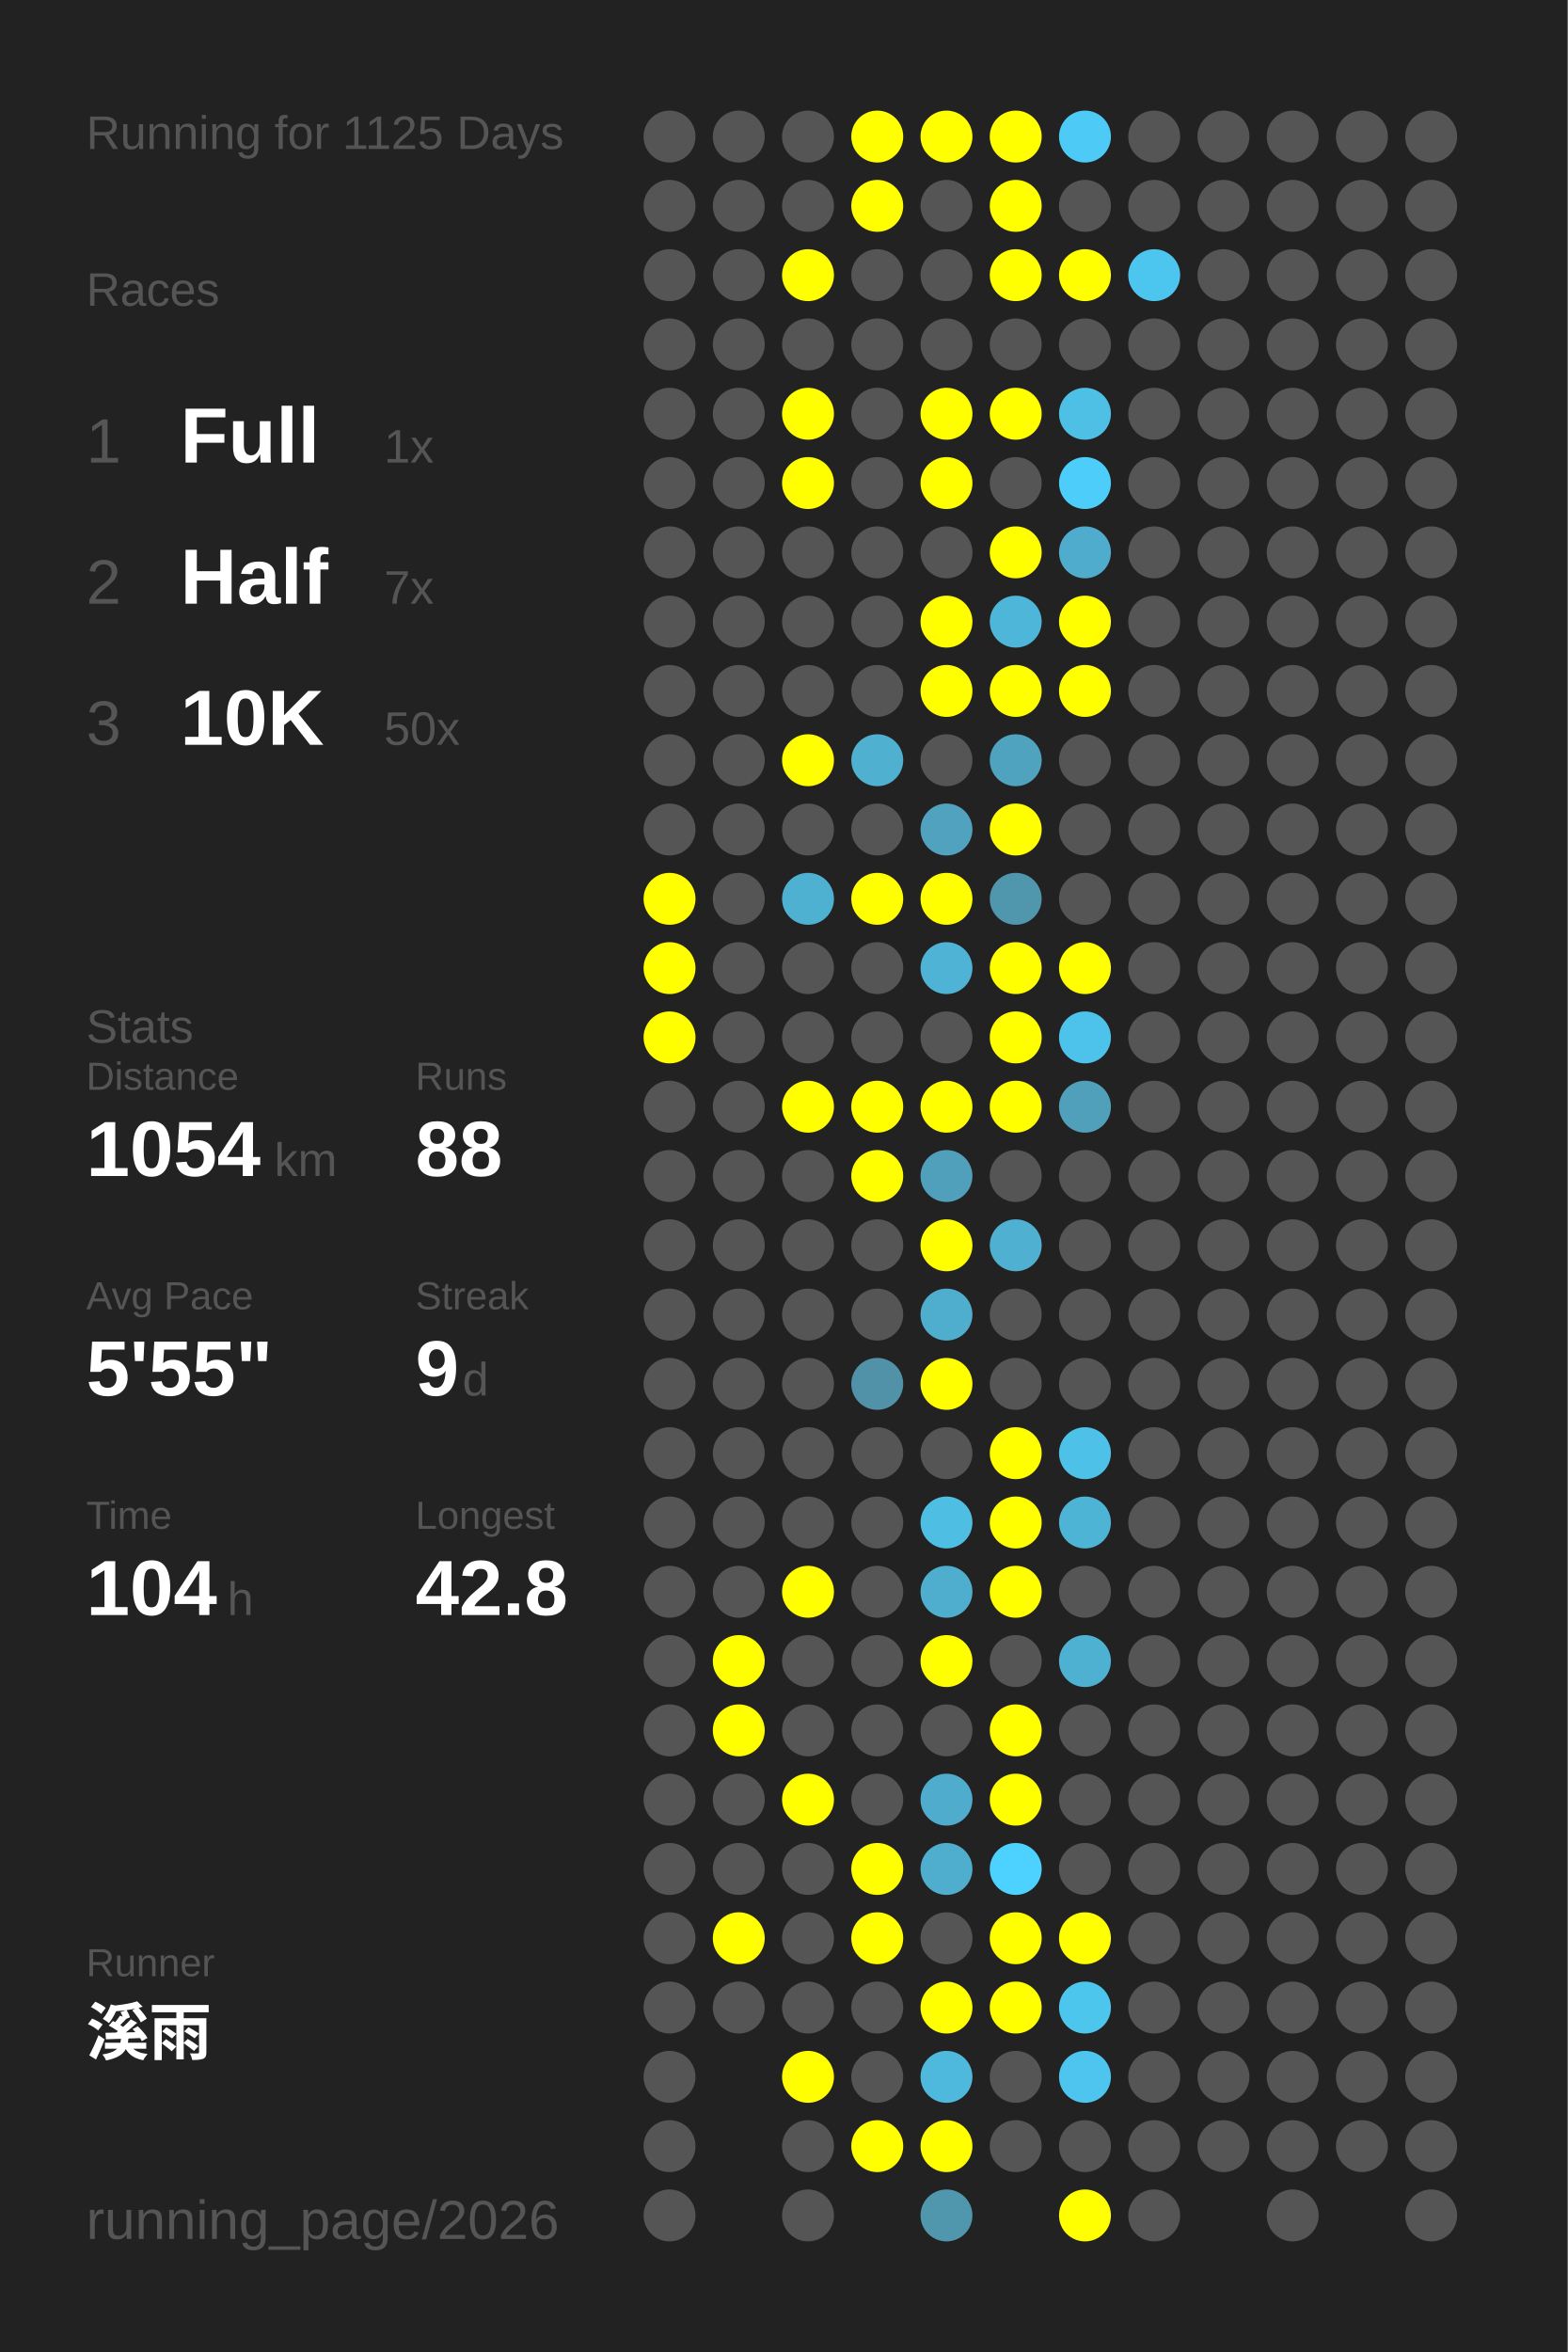
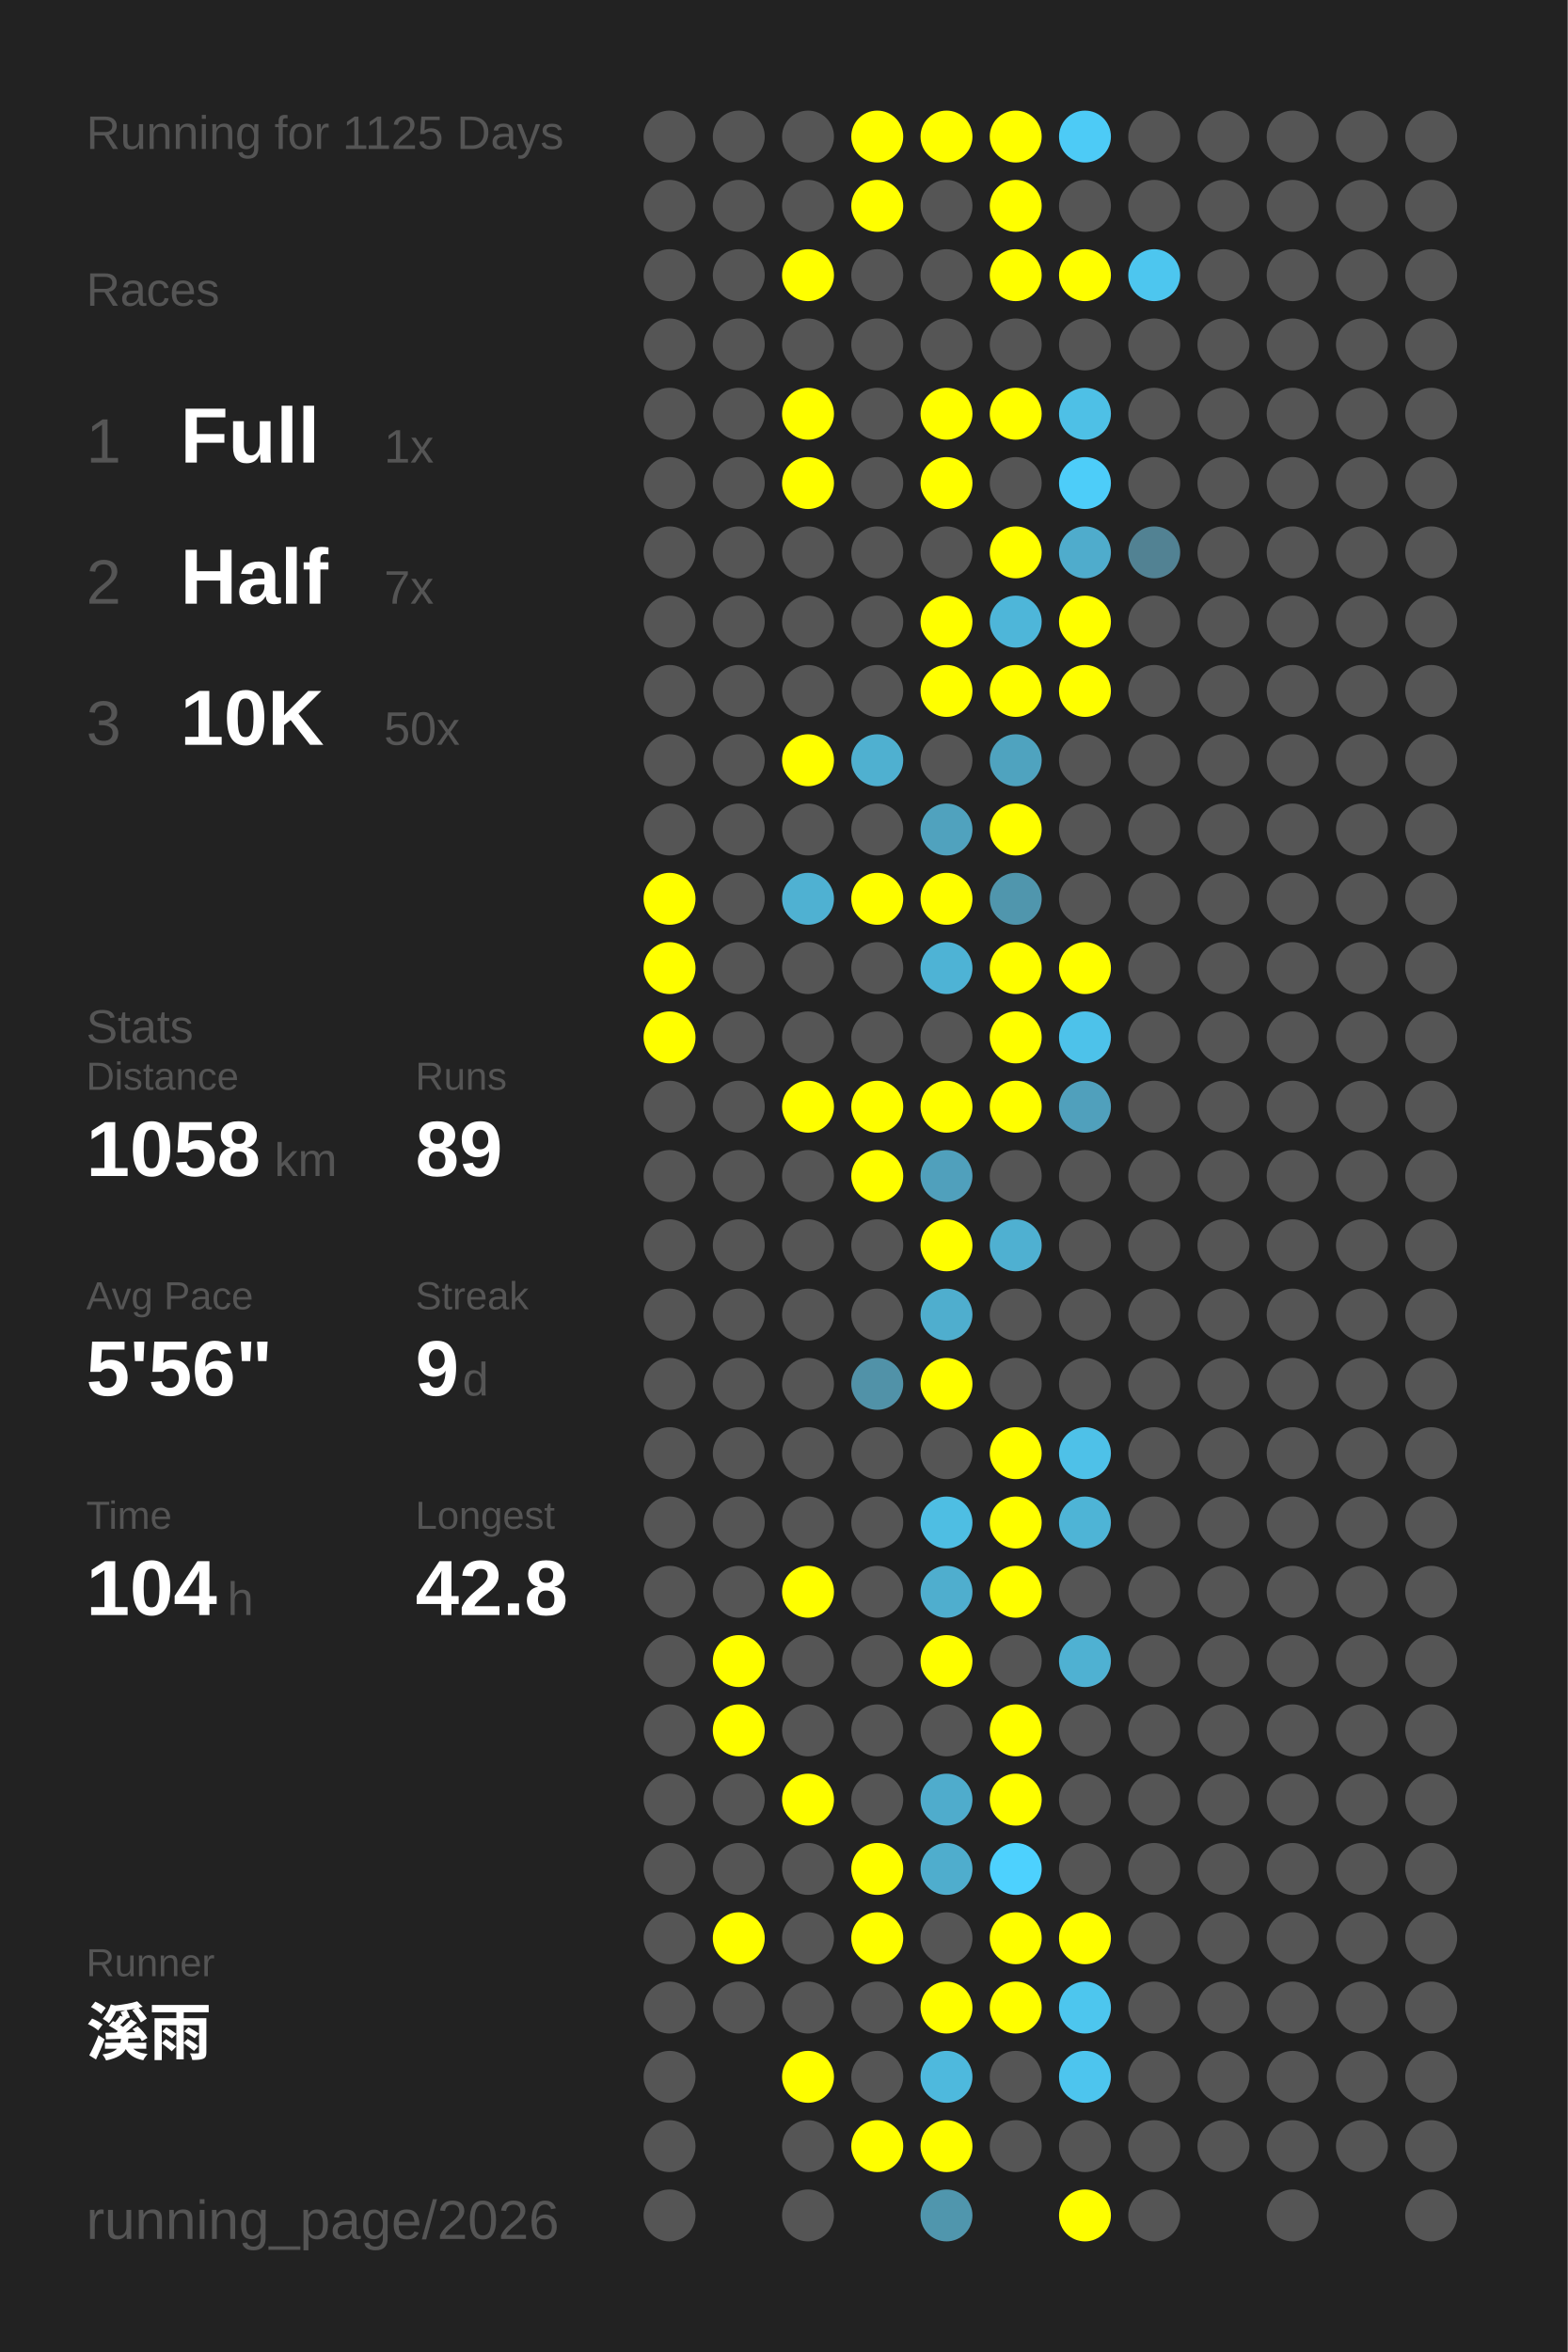
<svg xmlns="http://www.w3.org/2000/svg" baseProfile="full" height="300mm" version="1.1" viewBox="0,0,200,300" width="200mm">
  <defs />
  <rect fill="#222222" height="300" width="200" x="0" y="0" />
  <text fill="#555555" style="font-size:6px; font-family:Arial;" x="11" y="19">Running for 1125 Days</text>
  <text fill="#555555" style="font-size:6px; font-family:Arial;" x="11" y="39">Races</text>
  <text fill="#555555" style="font-size:8px; font-family:Arial;" x="11" y="59">1</text>
  <text fill="#FFFFFF" style="font-size:10px; font-family:Arial; font-weight:bold;" x="23" y="59">Full</text>
  <text fill="#555555" style="font-size:6px; font-family:Arial;" x="49" y="59">1x</text>
  <text fill="#555555" style="font-size:8px; font-family:Arial;" x="11" y="77">2</text>
  <text fill="#FFFFFF" style="font-size:10px; font-family:Arial; font-weight:bold;" x="23" y="77">Half</text>
  <text fill="#555555" style="font-size:6px; font-family:Arial;" x="49" y="77">7x</text>
  <text fill="#555555" style="font-size:8px; font-family:Arial;" x="11" y="95">3</text>
  <text fill="#FFFFFF" style="font-size:10px; font-family:Arial; font-weight:bold;" x="23" y="95">10K</text>
  <text fill="#555555" style="font-size:6px; font-family:Arial;" x="49" y="95">50x</text>
  <text fill="#555555" style="font-size:6px; font-family:Arial;" x="11" y="133">Stats</text>
  <text fill="#555555" style="font-size:5px; font-family:Arial;" x="11" y="139">Distance</text>
-   <text fill="#FFFFFF" style="font-size:10px; font-family:Arial; font-weight:bold;" x="11" y="150">1054</text>
+   <text fill="#FFFFFF" style="font-size:10px; font-family:Arial; font-weight:bold;" x="11" y="150">1058</text>
  <text fill="#555555" style="font-size:6px; font-family:Arial;" x="35" y="150">km</text>
  <text fill="#555555" style="font-size:5px; font-family:Arial;" x="53" y="139">Runs</text>
-   <text fill="#FFFFFF" style="font-size:10px; font-family:Arial; font-weight:bold;" x="53" y="150">88</text>
+   <text fill="#FFFFFF" style="font-size:10px; font-family:Arial; font-weight:bold;" x="53" y="150">89</text>
  <text fill="#555555" style="font-size:5px; font-family:Arial;" x="11" y="167">Avg Pace</text>
-   <text fill="#FFFFFF" style="font-size:10px; font-family:Arial; font-weight:bold;" x="11" y="178">5'55"</text>
+   <text fill="#FFFFFF" style="font-size:10px; font-family:Arial; font-weight:bold;" x="11" y="178">5'56"</text>
  <text fill="#555555" style="font-size:5px; font-family:Arial;" x="53" y="167">Streak</text>
  <text fill="#FFFFFF" style="font-size:10px; font-family:Arial; font-weight:bold;" x="53" y="178">9</text>
  <text fill="#555555" style="font-size:6px; font-family:Arial;" x="59" y="178">d</text>
  <text fill="#555555" style="font-size:5px; font-family:Arial;" x="11" y="195">Time</text>
  <text fill="#FFFFFF" style="font-size:10px; font-family:Arial; font-weight:bold;" x="11" y="206">104</text>
  <text fill="#555555" style="font-size:6px; font-family:Arial;" x="29" y="206">h</text>
  <text fill="#555555" style="font-size:5px; font-family:Arial;" x="53" y="195">Longest</text>
  <text fill="#FFFFFF" style="font-size:10px; font-family:Arial; font-weight:bold;" x="53" y="206">42.8</text>
  <text fill="#555555" style="font-size:5px; font-family:Arial;" x="11" y="252.065">Runner</text>
  <text fill="#FFFFFF" style="font-size:8px; font-family:Arial; font-weight:bold;" x="11" y="262.065">溪雨</text>
  <text fill="#555555" style="font-size:7px; font-family:Arial;" x="11" y="285.581">running_page/2026</text>
  <circle cx="85.417" cy="17.419" fill="#555555" r="3.312" />
  <circle cx="85.417" cy="26.258" fill="#555555" r="3.312" />
  <circle cx="85.417" cy="35.097" fill="#555555" r="3.312" />
  <circle cx="85.417" cy="43.935" fill="#555555" r="3.312" />
  <circle cx="85.417" cy="52.774" fill="#555555" r="3.312" />
  <circle cx="85.417" cy="61.613" fill="#555555" r="3.312" />
  <circle cx="85.417" cy="70.452" fill="#555555" r="3.312" />
  <circle cx="85.417" cy="79.29" fill="#555555" r="3.312" />
  <circle cx="85.417" cy="88.129" fill="#555555" r="3.312" />
  <circle cx="85.417" cy="96.968" fill="#555555" r="3.312" />
  <circle cx="85.417" cy="105.806" fill="#555555" r="3.312" />
  <circle cx="85.417" cy="114.645" fill="#FFFF00" r="3.312" />
  <circle cx="85.417" cy="123.484" fill="#FFFF00" r="3.312" />
  <circle cx="85.417" cy="132.323" fill="#FFFF00" r="3.312" />
  <circle cx="85.417" cy="141.161" fill="#555555" r="3.312" />
  <circle cx="85.417" cy="150" fill="#555555" r="3.312" />
  <circle cx="85.417" cy="158.839" fill="#555555" r="3.312" />
  <circle cx="85.417" cy="167.677" fill="#555555" r="3.312" />
  <circle cx="85.417" cy="176.516" fill="#555555" r="3.312" />
  <circle cx="85.417" cy="185.355" fill="#555555" r="3.312" />
  <circle cx="85.417" cy="194.194" fill="#555555" r="3.312" />
  <circle cx="85.417" cy="203.032" fill="#555555" r="3.312" />
  <circle cx="85.417" cy="211.871" fill="#555555" r="3.312" />
  <circle cx="85.417" cy="220.71" fill="#555555" r="3.312" />
  <circle cx="85.417" cy="229.548" fill="#555555" r="3.312" />
  <circle cx="85.417" cy="238.387" fill="#555555" r="3.312" />
  <circle cx="85.417" cy="247.226" fill="#555555" r="3.312" />
  <circle cx="85.417" cy="256.065" fill="#555555" r="3.312" />
  <circle cx="85.417" cy="264.903" fill="#555555" r="3.312" />
  <circle cx="85.417" cy="273.742" fill="#555555" r="3.312" />
  <circle cx="85.417" cy="282.581" fill="#555555" r="3.312" />
  <circle cx="94.25" cy="17.419" fill="#555555" r="3.312" />
  <circle cx="94.25" cy="26.258" fill="#555555" r="3.312" />
  <circle cx="94.25" cy="35.097" fill="#555555" r="3.312" />
  <circle cx="94.25" cy="43.935" fill="#555555" r="3.312" />
  <circle cx="94.25" cy="52.774" fill="#555555" r="3.312" />
  <circle cx="94.25" cy="61.613" fill="#555555" r="3.312" />
  <circle cx="94.25" cy="70.452" fill="#555555" r="3.312" />
  <circle cx="94.25" cy="79.29" fill="#555555" r="3.312" />
  <circle cx="94.25" cy="88.129" fill="#555555" r="3.312" />
  <circle cx="94.25" cy="96.968" fill="#555555" r="3.312" />
  <circle cx="94.25" cy="105.806" fill="#555555" r="3.312" />
  <circle cx="94.25" cy="114.645" fill="#555555" r="3.312" />
  <circle cx="94.25" cy="123.484" fill="#555555" r="3.312" />
  <circle cx="94.25" cy="132.323" fill="#555555" r="3.312" />
  <circle cx="94.25" cy="141.161" fill="#555555" r="3.312" />
  <circle cx="94.25" cy="150" fill="#555555" r="3.312" />
  <circle cx="94.25" cy="158.839" fill="#555555" r="3.312" />
  <circle cx="94.25" cy="167.677" fill="#555555" r="3.312" />
  <circle cx="94.25" cy="176.516" fill="#555555" r="3.312" />
  <circle cx="94.25" cy="185.355" fill="#555555" r="3.312" />
  <circle cx="94.25" cy="194.194" fill="#555555" r="3.312" />
  <circle cx="94.25" cy="203.032" fill="#555555" r="3.312" />
  <circle cx="94.25" cy="211.871" fill="#FFFF00" r="3.312" />
  <circle cx="94.25" cy="220.71" fill="#FFFF00" r="3.312" />
  <circle cx="94.25" cy="229.548" fill="#555555" r="3.312" />
  <circle cx="94.25" cy="238.387" fill="#555555" r="3.312" />
  <circle cx="94.25" cy="247.226" fill="#FFFF00" r="3.312" />
  <circle cx="94.25" cy="256.065" fill="#555555" r="3.312" />
  <circle cx="103.083" cy="17.419" fill="#555555" r="3.312" />
  <circle cx="103.083" cy="26.258" fill="#555555" r="3.312" />
  <circle cx="103.083" cy="35.097" fill="#FFFF00" r="3.312" />
  <circle cx="103.083" cy="43.935" fill="#555555" r="3.312" />
  <circle cx="103.083" cy="52.774" fill="#FFFF00" r="3.312" />
  <circle cx="103.083" cy="61.613" fill="#FFFF00" r="3.312" />
  <circle cx="103.083" cy="70.452" fill="#555555" r="3.312" />
  <circle cx="103.083" cy="79.29" fill="#555555" r="3.312" />
  <circle cx="103.083" cy="88.129" fill="#555555" r="3.312" />
  <circle cx="103.083" cy="96.968" fill="#FFFF00" r="3.312" />
  <circle cx="103.083" cy="105.806" fill="#555555" r="3.312" />
  <circle cx="103.083" cy="114.645" fill="#4fb1d2" r="3.312" />
  <circle cx="103.083" cy="123.484" fill="#555555" r="3.312" />
  <circle cx="103.083" cy="132.323" fill="#555555" r="3.312" />
  <circle cx="103.083" cy="141.161" fill="#FFFF00" r="3.312" />
  <circle cx="103.083" cy="150" fill="#555555" r="3.312" />
  <circle cx="103.083" cy="158.839" fill="#555555" r="3.312" />
  <circle cx="103.083" cy="167.677" fill="#555555" r="3.312" />
  <circle cx="103.083" cy="176.516" fill="#555555" r="3.312" />
  <circle cx="103.083" cy="185.355" fill="#555555" r="3.312" />
  <circle cx="103.083" cy="194.194" fill="#555555" r="3.312" />
  <circle cx="103.083" cy="203.032" fill="#FFFF00" r="3.312" />
  <circle cx="103.083" cy="211.871" fill="#555555" r="3.312" />
  <circle cx="103.083" cy="220.71" fill="#555555" r="3.312" />
  <circle cx="103.083" cy="229.548" fill="#FFFF00" r="3.312" />
  <circle cx="103.083" cy="238.387" fill="#555555" r="3.312" />
  <circle cx="103.083" cy="247.226" fill="#555555" r="3.312" />
  <circle cx="103.083" cy="256.065" fill="#555555" r="3.312" />
  <circle cx="103.083" cy="264.903" fill="#FFFF00" r="3.312" />
  <circle cx="103.083" cy="273.742" fill="#555555" r="3.312" />
  <circle cx="103.083" cy="282.581" fill="#555555" r="3.312" />
  <circle cx="111.917" cy="17.419" fill="#FFFF00" r="3.312" />
  <circle cx="111.917" cy="26.258" fill="#FFFF00" r="3.312" />
  <circle cx="111.917" cy="35.097" fill="#555555" r="3.312" />
  <circle cx="111.917" cy="43.935" fill="#555555" r="3.312" />
  <circle cx="111.917" cy="52.774" fill="#555555" r="3.312" />
  <circle cx="111.917" cy="61.613" fill="#555555" r="3.312" />
  <circle cx="111.917" cy="70.452" fill="#555555" r="3.312" />
  <circle cx="111.917" cy="79.29" fill="#555555" r="3.312" />
  <circle cx="111.917" cy="88.129" fill="#555555" r="3.312" />
  <circle cx="111.917" cy="96.968" fill="#4fb0d0" r="3.312" />
  <circle cx="111.917" cy="105.806" fill="#555555" r="3.312" />
  <circle cx="111.917" cy="114.645" fill="#FFFF00" r="3.312" />
  <circle cx="111.917" cy="123.484" fill="#555555" r="3.312" />
  <circle cx="111.917" cy="132.323" fill="#555555" r="3.312" />
  <circle cx="111.917" cy="141.161" fill="#FFFF00" r="3.312" />
  <circle cx="111.917" cy="150" fill="#FFFF00" r="3.312" />
  <circle cx="111.917" cy="158.839" fill="#555555" r="3.312" />
  <circle cx="111.917" cy="167.677" fill="#555555" r="3.312" />
  <circle cx="111.917" cy="176.516" fill="#5192a8" r="3.312" />
  <circle cx="111.917" cy="185.355" fill="#555555" r="3.312" />
  <circle cx="111.917" cy="194.194" fill="#555555" r="3.312" />
  <circle cx="111.917" cy="203.032" fill="#555555" r="3.312" />
  <circle cx="111.917" cy="211.871" fill="#555555" r="3.312" />
  <circle cx="111.917" cy="220.71" fill="#555555" r="3.312" />
  <circle cx="111.917" cy="229.548" fill="#555555" r="3.312" />
  <circle cx="111.917" cy="238.387" fill="#FFFF00" r="3.312" />
  <circle cx="111.917" cy="247.226" fill="#FFFF00" r="3.312" />
  <circle cx="111.917" cy="256.065" fill="#555555" r="3.312" />
  <circle cx="111.917" cy="264.903" fill="#555555" r="3.312" />
  <circle cx="111.917" cy="273.742" fill="#FFFF00" r="3.312" />
  <circle cx="120.75" cy="17.419" fill="#FFFF00" r="3.312" />
  <circle cx="120.75" cy="26.258" fill="#555555" r="3.312" />
  <circle cx="120.75" cy="35.097" fill="#555555" r="3.312" />
  <circle cx="120.75" cy="43.935" fill="#555555" r="3.312" />
  <circle cx="120.75" cy="52.774" fill="#FFFF00" r="3.312" />
  <circle cx="120.75" cy="61.613" fill="#FFFF00" r="3.312" />
  <circle cx="120.75" cy="70.452" fill="#555555" r="3.312" />
  <circle cx="120.75" cy="79.29" fill="#FFFF00" r="3.312" />
  <circle cx="120.75" cy="88.129" fill="#FFFF00" r="3.312" />
  <circle cx="120.75" cy="96.968" fill="#555555" r="3.312" />
  <circle cx="120.75" cy="105.806" fill="#50a2be" r="3.312" />
  <circle cx="120.75" cy="114.645" fill="#FFFF00" r="3.312" />
  <circle cx="120.75" cy="123.484" fill="#4eb3d5" r="3.312" />
  <circle cx="120.75" cy="132.323" fill="#555555" r="3.312" />
  <circle cx="120.75" cy="141.161" fill="#FFFF00" r="3.312" />
  <circle cx="120.75" cy="150" fill="#50a0bc" r="3.312" />
  <circle cx="120.75" cy="158.839" fill="#FFFF00" r="3.312" />
  <circle cx="120.75" cy="167.677" fill="#4faece" r="3.312" />
  <circle cx="120.75" cy="176.516" fill="#FFFF00" r="3.312" />
  <circle cx="120.75" cy="185.355" fill="#555555" r="3.312" />
  <circle cx="120.75" cy="194.194" fill="#4ebee3" r="3.312" />
  <circle cx="120.75" cy="203.032" fill="#4faece" r="3.312" />
  <circle cx="120.75" cy="211.871" fill="#FFFF00" r="3.312" />
  <circle cx="120.75" cy="220.71" fill="#555555" r="3.312" />
  <circle cx="120.75" cy="229.548" fill="#4faccc" r="3.312" />
  <circle cx="120.75" cy="238.387" fill="#4fadcd" r="3.312" />
  <circle cx="120.75" cy="247.226" fill="#555555" r="3.312" />
  <circle cx="120.75" cy="256.065" fill="#FFFF00" r="3.312" />
  <circle cx="120.75" cy="264.903" fill="#4eb9dd" r="3.312" />
  <circle cx="120.75" cy="273.742" fill="#FFFF00" r="3.312" />
  <circle cx="120.75" cy="282.581" fill="#5096ad" r="3.312" />
  <circle cx="129.583" cy="17.419" fill="#FFFF00" r="3.312" />
  <circle cx="129.583" cy="26.258" fill="#FFFF00" r="3.312" />
  <circle cx="129.583" cy="35.097" fill="#FFFF00" r="3.312" />
  <circle cx="129.583" cy="43.935" fill="#555555" r="3.312" />
  <circle cx="129.583" cy="52.774" fill="#FFFF00" r="3.312" />
  <circle cx="129.583" cy="61.613" fill="#555555" r="3.312" />
  <circle cx="129.583" cy="70.452" fill="#FFFF00" r="3.312" />
  <circle cx="129.583" cy="79.29" fill="#4eb6d9" r="3.312" />
  <circle cx="129.583" cy="88.129" fill="#FFFF00" r="3.312" />
  <circle cx="129.583" cy="96.968" fill="#4fa3bf" r="3.312" />
  <circle cx="129.583" cy="105.806" fill="#FFFF00" r="3.312" />
  <circle cx="129.583" cy="114.645" fill="#5096ad" r="3.312" />
  <circle cx="129.583" cy="123.484" fill="#FFFF00" r="3.312" />
  <circle cx="129.583" cy="132.323" fill="#FFFF00" r="3.312" />
  <circle cx="129.583" cy="141.161" fill="#FFFF00" r="3.312" />
  <circle cx="129.583" cy="150" fill="#555555" r="3.312" />
  <circle cx="129.583" cy="158.839" fill="#4fb0d1" r="3.312" />
  <circle cx="129.583" cy="167.677" fill="#555555" r="3.312" />
  <circle cx="129.583" cy="176.516" fill="#555555" r="3.312" />
  <circle cx="129.583" cy="185.355" fill="#FFFF00" r="3.312" />
  <circle cx="129.583" cy="194.194" fill="#FFFF00" r="3.312" />
  <circle cx="129.583" cy="203.032" fill="#FFFF00" r="3.312" />
  <circle cx="129.583" cy="211.871" fill="#555555" r="3.312" />
  <circle cx="129.583" cy="220.71" fill="#FFFF00" r="3.312" />
  <circle cx="129.583" cy="229.548" fill="#FFFF00" r="3.312" />
  <circle cx="129.583" cy="238.387" fill="#4dd1fe" r="3.312" />
  <circle cx="129.583" cy="247.226" fill="#FFFF00" r="3.312" />
  <circle cx="129.583" cy="256.065" fill="#FFFF00" r="3.312" />
  <circle cx="129.583" cy="264.903" fill="#555555" r="3.312" />
  <circle cx="129.583" cy="273.742" fill="#555555" r="3.312" />
  <circle cx="138.417" cy="17.419" fill="#4dcbf6" r="3.312" />
  <circle cx="138.417" cy="26.258" fill="#555555" r="3.312" />
  <circle cx="138.417" cy="35.097" fill="#FFFF00" r="3.312" />
  <circle cx="138.417" cy="43.935" fill="#555555" r="3.312" />
  <circle cx="138.417" cy="52.774" fill="#4ec0e6" r="3.312" />
  <circle cx="138.417" cy="61.613" fill="#4dcdf9" r="3.312" />
  <circle cx="138.417" cy="70.452" fill="#4faccc" r="3.312" />
  <circle cx="138.417" cy="79.29" fill="#FFFF00" r="3.312" />
  <circle cx="138.417" cy="88.129" fill="#FFFF00" r="3.312" />
  <circle cx="138.417" cy="96.968" fill="#555555" r="3.312" />
  <circle cx="138.417" cy="105.806" fill="#555555" r="3.312" />
  <circle cx="138.417" cy="114.645" fill="#555555" r="3.312" />
  <circle cx="138.417" cy="123.484" fill="#FFFF00" r="3.312" />
  <circle cx="138.417" cy="132.323" fill="#4dc2ea" r="3.312" />
  <circle cx="138.417" cy="141.161" fill="#50a0bc" r="3.312" />
  <circle cx="138.417" cy="150" fill="#555555" r="3.312" />
  <circle cx="138.417" cy="158.839" fill="#555555" r="3.312" />
  <circle cx="138.417" cy="167.677" fill="#555555" r="3.312" />
  <circle cx="138.417" cy="176.516" fill="#555555" r="3.312" />
  <circle cx="138.417" cy="185.355" fill="#4ec1e8" r="3.312" />
  <circle cx="138.417" cy="194.194" fill="#4eb4d6" r="3.312" />
  <circle cx="138.417" cy="203.032" fill="#555555" r="3.312" />
  <circle cx="138.417" cy="211.871" fill="#4fb1d2" r="3.312" />
  <circle cx="138.417" cy="220.71" fill="#555555" r="3.312" />
  <circle cx="138.417" cy="229.548" fill="#555555" r="3.312" />
  <circle cx="138.417" cy="238.387" fill="#555555" r="3.312" />
  <circle cx="138.417" cy="247.226" fill="#FFFF00" r="3.312" />
  <circle cx="138.417" cy="256.065" fill="#4dc6ee" r="3.312" />
  <circle cx="138.417" cy="264.903" fill="#4dc5ee" r="3.312" />
  <circle cx="138.417" cy="273.742" fill="#555555" r="3.312" />
  <circle cx="138.417" cy="282.581" fill="#FFFF00" r="3.312" />
  <circle cx="147.25" cy="17.419" fill="#555555" r="3.312" />
  <circle cx="147.25" cy="26.258" fill="#555555" r="3.312" />
  <circle cx="147.25" cy="35.097" fill="#4dc6ef" r="3.312" />
  <circle cx="147.25" cy="43.935" fill="#555555" r="3.312" />
  <circle cx="147.25" cy="52.774" fill="#555555" r="3.312" />
  <circle cx="147.25" cy="61.613" fill="#555555" r="3.312" />
-   <circle cx="147.25" cy="70.452" fill="#555555" r="3.312" />
+   <circle cx="147.25" cy="70.452" fill="#528293" r="3.312" />
  <circle cx="147.25" cy="79.29" fill="#555555" r="3.312" />
  <circle cx="147.25" cy="88.129" fill="#555555" r="3.312" />
  <circle cx="147.25" cy="96.968" fill="#555555" r="3.312" />
  <circle cx="147.25" cy="105.806" fill="#555555" r="3.312" />
  <circle cx="147.25" cy="114.645" fill="#555555" r="3.312" />
  <circle cx="147.25" cy="123.484" fill="#555555" r="3.312" />
  <circle cx="147.25" cy="132.323" fill="#555555" r="3.312" />
  <circle cx="147.25" cy="141.161" fill="#555555" r="3.312" />
  <circle cx="147.25" cy="150" fill="#555555" r="3.312" />
  <circle cx="147.25" cy="158.839" fill="#555555" r="3.312" />
  <circle cx="147.25" cy="167.677" fill="#555555" r="3.312" />
  <circle cx="147.25" cy="176.516" fill="#555555" r="3.312" />
  <circle cx="147.25" cy="185.355" fill="#555555" r="3.312" />
  <circle cx="147.25" cy="194.194" fill="#555555" r="3.312" />
  <circle cx="147.25" cy="203.032" fill="#555555" r="3.312" />
  <circle cx="147.25" cy="211.871" fill="#555555" r="3.312" />
  <circle cx="147.25" cy="220.71" fill="#555555" r="3.312" />
  <circle cx="147.25" cy="229.548" fill="#555555" r="3.312" />
  <circle cx="147.25" cy="238.387" fill="#555555" r="3.312" />
  <circle cx="147.25" cy="247.226" fill="#555555" r="3.312" />
  <circle cx="147.25" cy="256.065" fill="#555555" r="3.312" />
  <circle cx="147.25" cy="264.903" fill="#555555" r="3.312" />
  <circle cx="147.25" cy="273.742" fill="#555555" r="3.312" />
  <circle cx="147.25" cy="282.581" fill="#555555" r="3.312" />
  <circle cx="156.083" cy="17.419" fill="#555555" r="3.312" />
  <circle cx="156.083" cy="26.258" fill="#555555" r="3.312" />
  <circle cx="156.083" cy="35.097" fill="#555555" r="3.312" />
  <circle cx="156.083" cy="43.935" fill="#555555" r="3.312" />
  <circle cx="156.083" cy="52.774" fill="#555555" r="3.312" />
  <circle cx="156.083" cy="61.613" fill="#555555" r="3.312" />
  <circle cx="156.083" cy="70.452" fill="#555555" r="3.312" />
  <circle cx="156.083" cy="79.29" fill="#555555" r="3.312" />
  <circle cx="156.083" cy="88.129" fill="#555555" r="3.312" />
  <circle cx="156.083" cy="96.968" fill="#555555" r="3.312" />
  <circle cx="156.083" cy="105.806" fill="#555555" r="3.312" />
  <circle cx="156.083" cy="114.645" fill="#555555" r="3.312" />
  <circle cx="156.083" cy="123.484" fill="#555555" r="3.312" />
  <circle cx="156.083" cy="132.323" fill="#555555" r="3.312" />
  <circle cx="156.083" cy="141.161" fill="#555555" r="3.312" />
  <circle cx="156.083" cy="150" fill="#555555" r="3.312" />
  <circle cx="156.083" cy="158.839" fill="#555555" r="3.312" />
  <circle cx="156.083" cy="167.677" fill="#555555" r="3.312" />
  <circle cx="156.083" cy="176.516" fill="#555555" r="3.312" />
  <circle cx="156.083" cy="185.355" fill="#555555" r="3.312" />
  <circle cx="156.083" cy="194.194" fill="#555555" r="3.312" />
  <circle cx="156.083" cy="203.032" fill="#555555" r="3.312" />
  <circle cx="156.083" cy="211.871" fill="#555555" r="3.312" />
  <circle cx="156.083" cy="220.71" fill="#555555" r="3.312" />
  <circle cx="156.083" cy="229.548" fill="#555555" r="3.312" />
  <circle cx="156.083" cy="238.387" fill="#555555" r="3.312" />
  <circle cx="156.083" cy="247.226" fill="#555555" r="3.312" />
  <circle cx="156.083" cy="256.065" fill="#555555" r="3.312" />
  <circle cx="156.083" cy="264.903" fill="#555555" r="3.312" />
  <circle cx="156.083" cy="273.742" fill="#555555" r="3.312" />
  <circle cx="164.917" cy="17.419" fill="#555555" r="3.312" />
  <circle cx="164.917" cy="26.258" fill="#555555" r="3.312" />
  <circle cx="164.917" cy="35.097" fill="#555555" r="3.312" />
  <circle cx="164.917" cy="43.935" fill="#555555" r="3.312" />
  <circle cx="164.917" cy="52.774" fill="#555555" r="3.312" />
  <circle cx="164.917" cy="61.613" fill="#555555" r="3.312" />
  <circle cx="164.917" cy="70.452" fill="#555555" r="3.312" />
  <circle cx="164.917" cy="79.29" fill="#555555" r="3.312" />
  <circle cx="164.917" cy="88.129" fill="#555555" r="3.312" />
  <circle cx="164.917" cy="96.968" fill="#555555" r="3.312" />
  <circle cx="164.917" cy="105.806" fill="#555555" r="3.312" />
  <circle cx="164.917" cy="114.645" fill="#555555" r="3.312" />
  <circle cx="164.917" cy="123.484" fill="#555555" r="3.312" />
  <circle cx="164.917" cy="132.323" fill="#555555" r="3.312" />
  <circle cx="164.917" cy="141.161" fill="#555555" r="3.312" />
  <circle cx="164.917" cy="150" fill="#555555" r="3.312" />
  <circle cx="164.917" cy="158.839" fill="#555555" r="3.312" />
  <circle cx="164.917" cy="167.677" fill="#555555" r="3.312" />
  <circle cx="164.917" cy="176.516" fill="#555555" r="3.312" />
  <circle cx="164.917" cy="185.355" fill="#555555" r="3.312" />
  <circle cx="164.917" cy="194.194" fill="#555555" r="3.312" />
  <circle cx="164.917" cy="203.032" fill="#555555" r="3.312" />
  <circle cx="164.917" cy="211.871" fill="#555555" r="3.312" />
  <circle cx="164.917" cy="220.71" fill="#555555" r="3.312" />
  <circle cx="164.917" cy="229.548" fill="#555555" r="3.312" />
  <circle cx="164.917" cy="238.387" fill="#555555" r="3.312" />
  <circle cx="164.917" cy="247.226" fill="#555555" r="3.312" />
  <circle cx="164.917" cy="256.065" fill="#555555" r="3.312" />
  <circle cx="164.917" cy="264.903" fill="#555555" r="3.312" />
  <circle cx="164.917" cy="273.742" fill="#555555" r="3.312" />
  <circle cx="164.917" cy="282.581" fill="#555555" r="3.312" />
  <circle cx="173.75" cy="17.419" fill="#555555" r="3.312" />
  <circle cx="173.75" cy="26.258" fill="#555555" r="3.312" />
  <circle cx="173.75" cy="35.097" fill="#555555" r="3.312" />
  <circle cx="173.75" cy="43.935" fill="#555555" r="3.312" />
  <circle cx="173.75" cy="52.774" fill="#555555" r="3.312" />
  <circle cx="173.75" cy="61.613" fill="#555555" r="3.312" />
  <circle cx="173.75" cy="70.452" fill="#555555" r="3.312" />
  <circle cx="173.75" cy="79.29" fill="#555555" r="3.312" />
  <circle cx="173.75" cy="88.129" fill="#555555" r="3.312" />
  <circle cx="173.75" cy="96.968" fill="#555555" r="3.312" />
  <circle cx="173.75" cy="105.806" fill="#555555" r="3.312" />
  <circle cx="173.75" cy="114.645" fill="#555555" r="3.312" />
  <circle cx="173.75" cy="123.484" fill="#555555" r="3.312" />
  <circle cx="173.75" cy="132.323" fill="#555555" r="3.312" />
  <circle cx="173.75" cy="141.161" fill="#555555" r="3.312" />
  <circle cx="173.75" cy="150" fill="#555555" r="3.312" />
  <circle cx="173.75" cy="158.839" fill="#555555" r="3.312" />
  <circle cx="173.75" cy="167.677" fill="#555555" r="3.312" />
  <circle cx="173.75" cy="176.516" fill="#555555" r="3.312" />
  <circle cx="173.75" cy="185.355" fill="#555555" r="3.312" />
  <circle cx="173.75" cy="194.194" fill="#555555" r="3.312" />
  <circle cx="173.75" cy="203.032" fill="#555555" r="3.312" />
  <circle cx="173.75" cy="211.871" fill="#555555" r="3.312" />
  <circle cx="173.75" cy="220.71" fill="#555555" r="3.312" />
  <circle cx="173.75" cy="229.548" fill="#555555" r="3.312" />
  <circle cx="173.75" cy="238.387" fill="#555555" r="3.312" />
  <circle cx="173.75" cy="247.226" fill="#555555" r="3.312" />
  <circle cx="173.75" cy="256.065" fill="#555555" r="3.312" />
  <circle cx="173.75" cy="264.903" fill="#555555" r="3.312" />
  <circle cx="173.75" cy="273.742" fill="#555555" r="3.312" />
  <circle cx="182.583" cy="17.419" fill="#555555" r="3.312" />
  <circle cx="182.583" cy="26.258" fill="#555555" r="3.312" />
  <circle cx="182.583" cy="35.097" fill="#555555" r="3.312" />
  <circle cx="182.583" cy="43.935" fill="#555555" r="3.312" />
  <circle cx="182.583" cy="52.774" fill="#555555" r="3.312" />
  <circle cx="182.583" cy="61.613" fill="#555555" r="3.312" />
  <circle cx="182.583" cy="70.452" fill="#555555" r="3.312" />
  <circle cx="182.583" cy="79.29" fill="#555555" r="3.312" />
  <circle cx="182.583" cy="88.129" fill="#555555" r="3.312" />
  <circle cx="182.583" cy="96.968" fill="#555555" r="3.312" />
  <circle cx="182.583" cy="105.806" fill="#555555" r="3.312" />
  <circle cx="182.583" cy="114.645" fill="#555555" r="3.312" />
  <circle cx="182.583" cy="123.484" fill="#555555" r="3.312" />
  <circle cx="182.583" cy="132.323" fill="#555555" r="3.312" />
  <circle cx="182.583" cy="141.161" fill="#555555" r="3.312" />
  <circle cx="182.583" cy="150" fill="#555555" r="3.312" />
  <circle cx="182.583" cy="158.839" fill="#555555" r="3.312" />
  <circle cx="182.583" cy="167.677" fill="#555555" r="3.312" />
  <circle cx="182.583" cy="176.516" fill="#555555" r="3.312" />
  <circle cx="182.583" cy="185.355" fill="#555555" r="3.312" />
  <circle cx="182.583" cy="194.194" fill="#555555" r="3.312" />
  <circle cx="182.583" cy="203.032" fill="#555555" r="3.312" />
  <circle cx="182.583" cy="211.871" fill="#555555" r="3.312" />
  <circle cx="182.583" cy="220.71" fill="#555555" r="3.312" />
  <circle cx="182.583" cy="229.548" fill="#555555" r="3.312" />
  <circle cx="182.583" cy="238.387" fill="#555555" r="3.312" />
  <circle cx="182.583" cy="247.226" fill="#555555" r="3.312" />
  <circle cx="182.583" cy="256.065" fill="#555555" r="3.312" />
  <circle cx="182.583" cy="264.903" fill="#555555" r="3.312" />
  <circle cx="182.583" cy="273.742" fill="#555555" r="3.312" />
  <circle cx="182.583" cy="282.581" fill="#555555" r="3.312" />
</svg>
